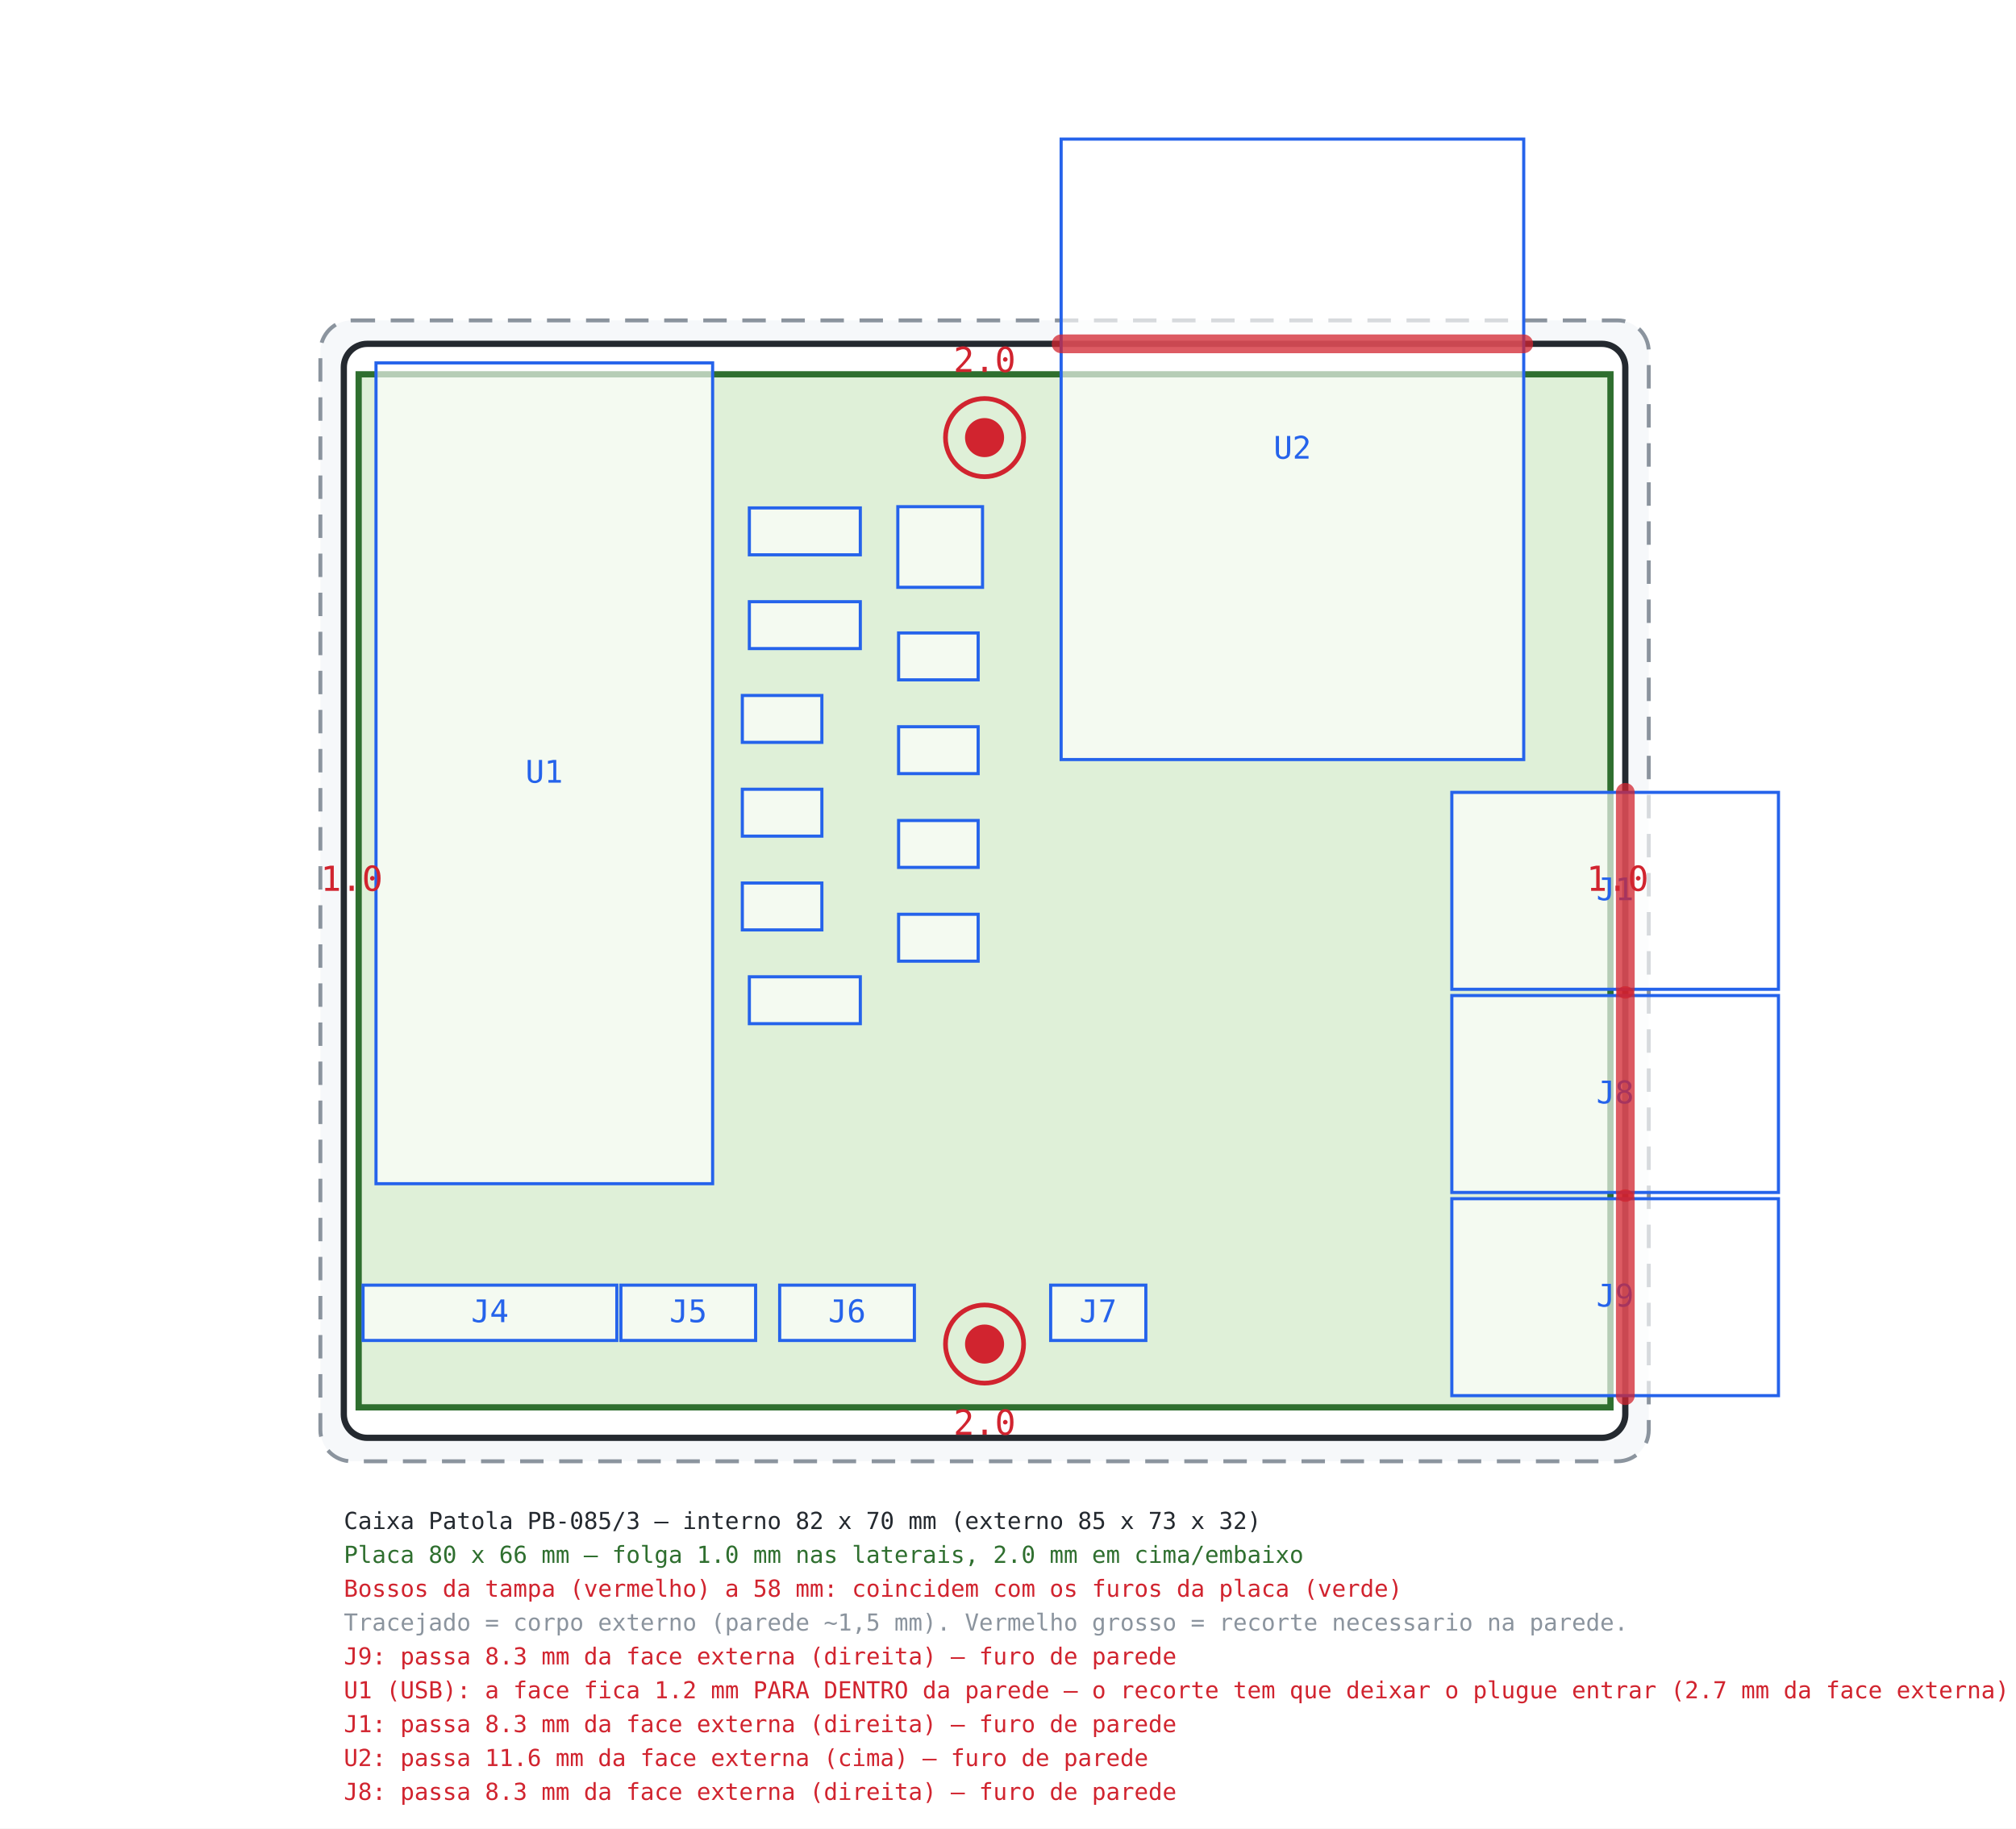
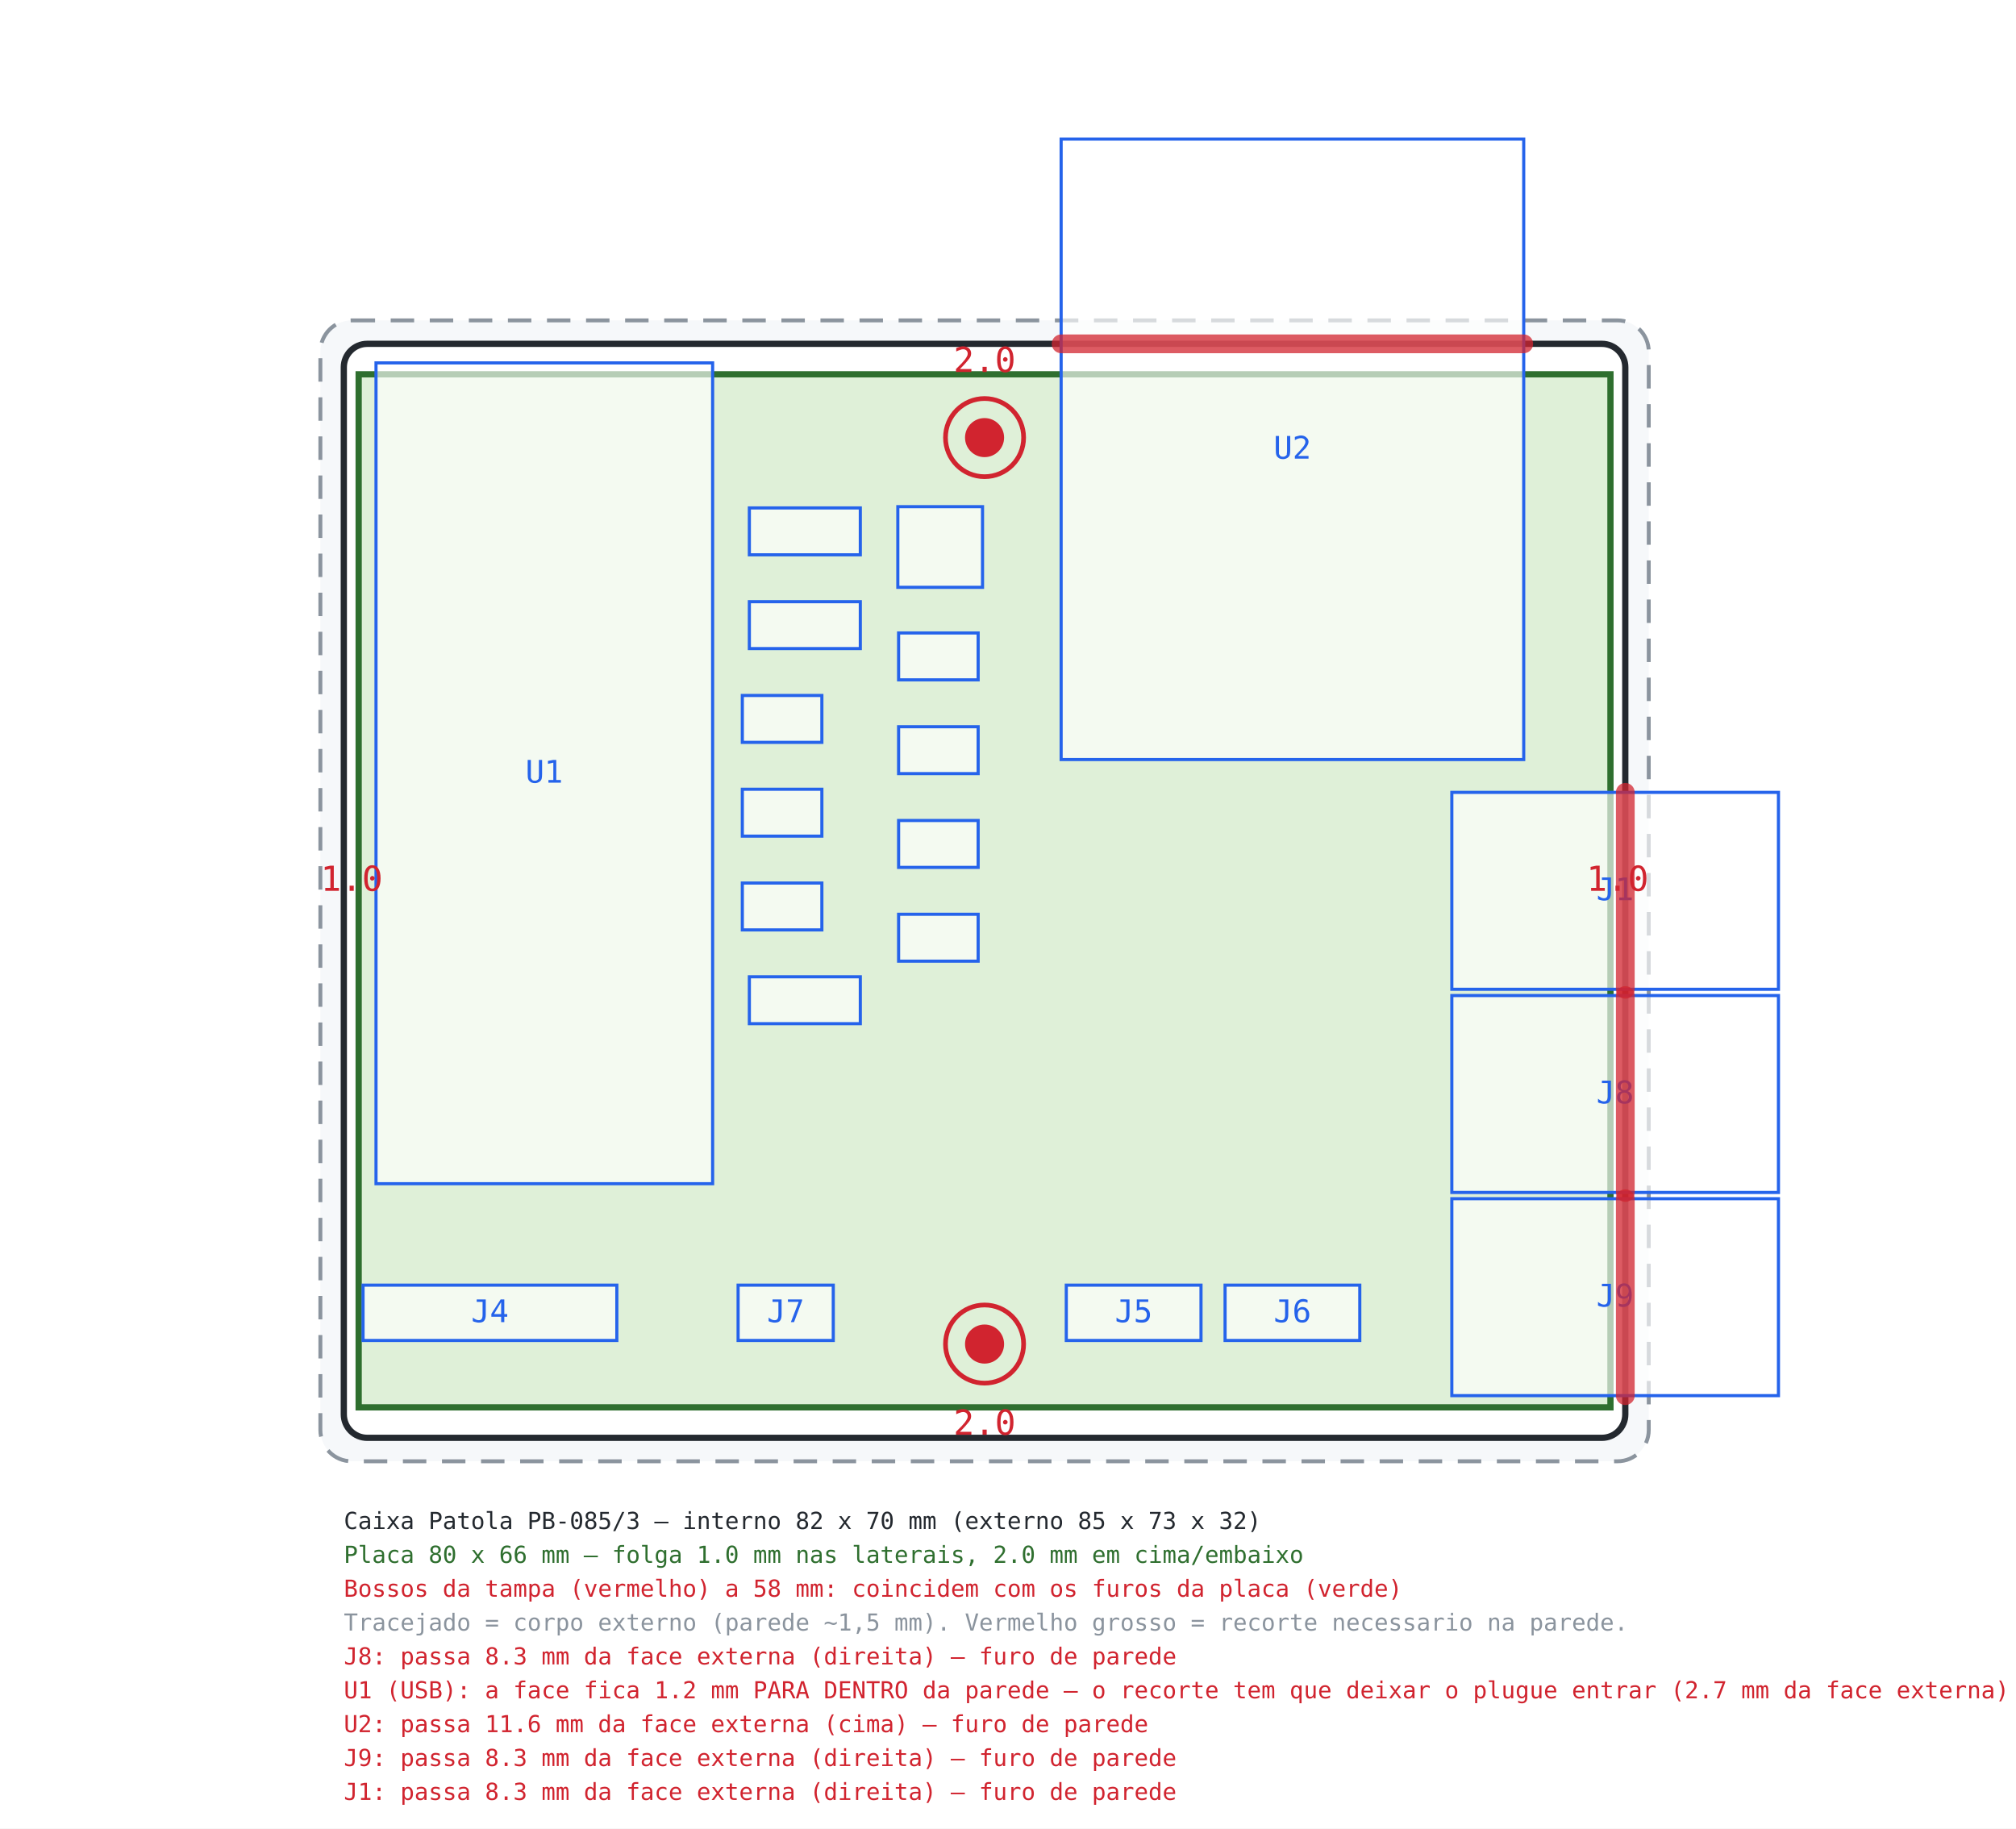
<svg xmlns="http://www.w3.org/2000/svg" viewBox="0 0 774 702" font-family="ui-monospace, Menlo, Consolas, monospace" font-size="9">
  <rect width="774" height="702" fill="#ffffff" />
  <g transform="translate(132.0,132.0) scale(6.0)" stroke-width="0.25">
    <rect x="-1.5" y="-1.5" width="85.0" height="73.0" rx="2" fill="#f6f8fa" stroke="#8b949e" stroke-dasharray="1.5 1" />
    <rect x="0" y="0" width="82.0" height="70.0" rx="1.5" fill="#ffffff" stroke="#24292f" stroke-width="0.4" />
    <rect x="0.95" y="1.95" width="80.1" height="66.1" fill="#dff0d8" stroke="#2f6f2f" stroke-width="0.4" />
-     <rect x="70.90" y="54.70" width="20.90" height="12.60" fill="#ffffff" fill-opacity="0.65" stroke="#2563eb" stroke-width="0.2" />
-     <text x="81.35" y="61.60" text-anchor="middle" font-size="2" fill="#2563eb">J9</text>
-     <rect x="25.50" y="28.50" width="5.09" height="3.00" fill="#ffffff" fill-opacity="0.65" stroke="#2563eb" stroke-width="0.2" />
-     <rect x="35.50" y="36.50" width="5.09" height="3.00" fill="#ffffff" fill-opacity="0.65" stroke="#2563eb" stroke-width="0.2" />
+     <rect x="56.39" y="60.23" width="8.62" height="3.54" fill="#ffffff" fill-opacity="0.65" stroke="#2563eb" stroke-width="0.2" />
+     <text x="60.70" y="62.60" text-anchor="middle" font-size="2" fill="#2563eb">J6</text>
+     <rect x="25.95" y="16.50" width="7.10" height="3.00" fill="#ffffff" fill-opacity="0.65" stroke="#2563eb" stroke-width="0.2" />
+     <rect x="70.90" y="41.70" width="20.90" height="12.60" fill="#ffffff" fill-opacity="0.65" stroke="#2563eb" stroke-width="0.2" />
+     <text x="81.35" y="48.60" text-anchor="middle" font-size="2" fill="#2563eb">J8</text>
+     <rect x="35.45" y="10.42" width="5.42" height="5.16" fill="#ffffff" fill-opacity="0.65" stroke="#2563eb" stroke-width="0.2" />
    <rect x="1.23" y="60.23" width="16.24" height="3.54" fill="#ffffff" fill-opacity="0.65" stroke="#2563eb" stroke-width="0.2" />
    <text x="9.35" y="62.60" text-anchor="middle" font-size="2" fill="#2563eb">J4</text>
+     <rect x="35.50" y="30.50" width="5.09" height="3.00" fill="#ffffff" fill-opacity="0.65" stroke="#2563eb" stroke-width="0.2" />
+     <rect x="46.23" y="60.23" width="8.62" height="3.54" fill="#ffffff" fill-opacity="0.65" stroke="#2563eb" stroke-width="0.2" />
+     <text x="50.54" y="62.60" text-anchor="middle" font-size="2" fill="#2563eb">J5</text>
+     <rect x="35.50" y="36.50" width="5.09" height="3.00" fill="#ffffff" fill-opacity="0.65" stroke="#2563eb" stroke-width="0.2" />
+     <rect x="25.95" y="10.50" width="7.10" height="3.00" fill="#ffffff" fill-opacity="0.65" stroke="#2563eb" stroke-width="0.2" />
    <rect x="2.06" y="1.22" width="21.54" height="52.52" fill="#ffffff" fill-opacity="0.65" stroke="#2563eb" stroke-width="0.2" />
    <text x="12.83" y="28.08" text-anchor="middle" font-size="2" fill="#2563eb">U1</text>
-     <rect x="70.90" y="28.70" width="20.90" height="12.60" fill="#ffffff" fill-opacity="0.65" stroke="#2563eb" stroke-width="0.2" />
-     <text x="81.35" y="35.60" text-anchor="middle" font-size="2" fill="#2563eb">J1</text>
-     <rect x="17.73" y="60.23" width="8.62" height="3.54" fill="#ffffff" fill-opacity="0.65" stroke="#2563eb" stroke-width="0.2" />
-     <text x="22.04" y="62.60" text-anchor="middle" font-size="2" fill="#2563eb">J5</text>
-     <rect x="25.95" y="16.50" width="7.10" height="3.00" fill="#ffffff" fill-opacity="0.65" stroke="#2563eb" stroke-width="0.2" />
-     <rect x="27.89" y="60.23" width="8.62" height="3.54" fill="#ffffff" fill-opacity="0.65" stroke="#2563eb" stroke-width="0.2" />
-     <text x="32.20" y="62.60" text-anchor="middle" font-size="2" fill="#2563eb">J6</text>
+     <rect x="25.50" y="28.50" width="5.09" height="3.00" fill="#ffffff" fill-opacity="0.65" stroke="#2563eb" stroke-width="0.2" />
    <rect x="45.90" y="-13.10" width="29.60" height="39.70" fill="#ffffff" fill-opacity="0.65" stroke="#2563eb" stroke-width="0.2" />
    <text x="60.70" y="7.35" text-anchor="middle" font-size="2" fill="#2563eb">U2</text>
    <rect x="25.50" y="22.50" width="5.09" height="3.00" fill="#ffffff" fill-opacity="0.65" stroke="#2563eb" stroke-width="0.2" />
-     <rect x="35.50" y="30.50" width="5.09" height="3.00" fill="#ffffff" fill-opacity="0.65" stroke="#2563eb" stroke-width="0.2" />
+     <rect x="70.90" y="54.70" width="20.90" height="12.60" fill="#ffffff" fill-opacity="0.65" stroke="#2563eb" stroke-width="0.2" />
+     <text x="81.35" y="61.60" text-anchor="middle" font-size="2" fill="#2563eb">J9</text>
+     <rect x="25.23" y="60.23" width="6.09" height="3.54" fill="#ffffff" fill-opacity="0.65" stroke="#2563eb" stroke-width="0.2" />
+     <text x="28.28" y="62.60" text-anchor="middle" font-size="2" fill="#2563eb">J7</text>
+     <rect x="70.90" y="28.70" width="20.90" height="12.60" fill="#ffffff" fill-opacity="0.65" stroke="#2563eb" stroke-width="0.2" />
+     <text x="81.35" y="35.60" text-anchor="middle" font-size="2" fill="#2563eb">J1</text>
+     <rect x="35.50" y="24.50" width="5.09" height="3.00" fill="#ffffff" fill-opacity="0.65" stroke="#2563eb" stroke-width="0.2" />
    <rect x="35.50" y="18.50" width="5.09" height="3.00" fill="#ffffff" fill-opacity="0.65" stroke="#2563eb" stroke-width="0.2" />
+     <rect x="25.50" y="34.50" width="5.09" height="3.00" fill="#ffffff" fill-opacity="0.65" stroke="#2563eb" stroke-width="0.2" />
    <rect x="25.95" y="40.50" width="7.10" height="3.00" fill="#ffffff" fill-opacity="0.65" stroke="#2563eb" stroke-width="0.2" />
-     <rect x="70.90" y="41.70" width="20.90" height="12.60" fill="#ffffff" fill-opacity="0.65" stroke="#2563eb" stroke-width="0.2" />
-     <text x="81.35" y="48.60" text-anchor="middle" font-size="2" fill="#2563eb">J8</text>
-     <rect x="25.95" y="10.50" width="7.10" height="3.00" fill="#ffffff" fill-opacity="0.65" stroke="#2563eb" stroke-width="0.2" />
-     <rect x="45.23" y="60.23" width="6.09" height="3.54" fill="#ffffff" fill-opacity="0.65" stroke="#2563eb" stroke-width="0.2" />
-     <text x="48.27" y="62.60" text-anchor="middle" font-size="2" fill="#2563eb">J7</text>
-     <rect x="35.50" y="24.50" width="5.09" height="3.00" fill="#ffffff" fill-opacity="0.65" stroke="#2563eb" stroke-width="0.2" />
-     <rect x="25.50" y="34.50" width="5.09" height="3.00" fill="#ffffff" fill-opacity="0.65" stroke="#2563eb" stroke-width="0.2" />
-     <rect x="35.45" y="10.42" width="5.42" height="5.16" fill="#ffffff" fill-opacity="0.65" stroke="#2563eb" stroke-width="0.2" />
    <circle cx="41.0" cy="6.0" r="2.5" fill="none" stroke="#d1242f" stroke-width="0.3" />
    <circle cx="41.0" cy="6.0" r="1.25" fill="#d1242f" />
    <circle cx="41.0" cy="64.0" r="2.5" fill="none" stroke="#d1242f" stroke-width="0.3" />
    <circle cx="41.0" cy="64.0" r="1.25" fill="#d1242f" />
+     <line x1="82.00" y1="41.70" x2="82.00" y2="54.30" stroke="#d1242f" stroke-width="1.2" stroke-linecap="round" opacity="0.75" />
+     <line x1="45.90" y1="0.00" x2="75.50" y2="0.00" stroke="#d1242f" stroke-width="1.2" stroke-linecap="round" opacity="0.75" />
    <line x1="82.00" y1="54.70" x2="82.00" y2="67.30" stroke="#d1242f" stroke-width="1.2" stroke-linecap="round" opacity="0.75" />
    <line x1="82.00" y1="28.70" x2="82.00" y2="41.30" stroke="#d1242f" stroke-width="1.2" stroke-linecap="round" opacity="0.75" />
-     <line x1="45.90" y1="0.00" x2="75.50" y2="0.00" stroke="#d1242f" stroke-width="1.2" stroke-linecap="round" opacity="0.75" />
-     <line x1="82.00" y1="41.70" x2="82.00" y2="54.30" stroke="#d1242f" stroke-width="1.2" stroke-linecap="round" opacity="0.75" />
    <text x="0.5" y="35.0" text-anchor="middle" font-size="2.2" fill="#d1242f">1.0</text>
    <text x="81.5" y="35.0" text-anchor="middle" font-size="2.2" fill="#d1242f">1.0</text>
    <text x="41.0" y="1.8" text-anchor="middle" font-size="2.2" fill="#d1242f">2.0</text>
    <text x="41.0" y="69.8" text-anchor="middle" font-size="2.2" fill="#d1242f">2.0</text>
  </g>
  <text x="132" y="587" fill="#24292f">Caixa Patola PB-085/3 — interno 82 x 70 mm (externo 85 x 73 x 32)</text>
  <text x="132" y="600" fill="#2f6f2f">Placa 80 x 66 mm — folga 1.0 mm nas laterais, 2.0 mm em cima/embaixo</text>
  <text x="132" y="613" fill="#d1242f">Bossos da tampa (vermelho) a 58 mm: coincidem com os furos da placa (verde)</text>
  <text x="132" y="626" fill="#8b949e">Tracejado = corpo externo (parede ~1,5 mm). Vermelho grosso = recorte necessario na parede.</text>
-   <text x="132" y="639" fill="#d1242f">J9: passa 8.3 mm da face externa (direita) — furo de parede</text>
+   <text x="132" y="639" fill="#d1242f">J8: passa 8.3 mm da face externa (direita) — furo de parede</text>
  <text x="132" y="652" fill="#d1242f">U1 (USB): a face fica 1.2 mm PARA DENTRO da parede — o recorte tem que deixar o plugue entrar (2.7 mm da face externa)</text>
-   <text x="132" y="665" fill="#d1242f">J1: passa 8.3 mm da face externa (direita) — furo de parede</text>
-   <text x="132" y="678" fill="#d1242f">U2: passa 11.6 mm da face externa (cima) — furo de parede</text>
-   <text x="132" y="691" fill="#d1242f">J8: passa 8.3 mm da face externa (direita) — furo de parede</text>
+   <text x="132" y="665" fill="#d1242f">U2: passa 11.6 mm da face externa (cima) — furo de parede</text>
+   <text x="132" y="678" fill="#d1242f">J9: passa 8.3 mm da face externa (direita) — furo de parede</text>
+   <text x="132" y="691" fill="#d1242f">J1: passa 8.3 mm da face externa (direita) — furo de parede</text>
</svg>
